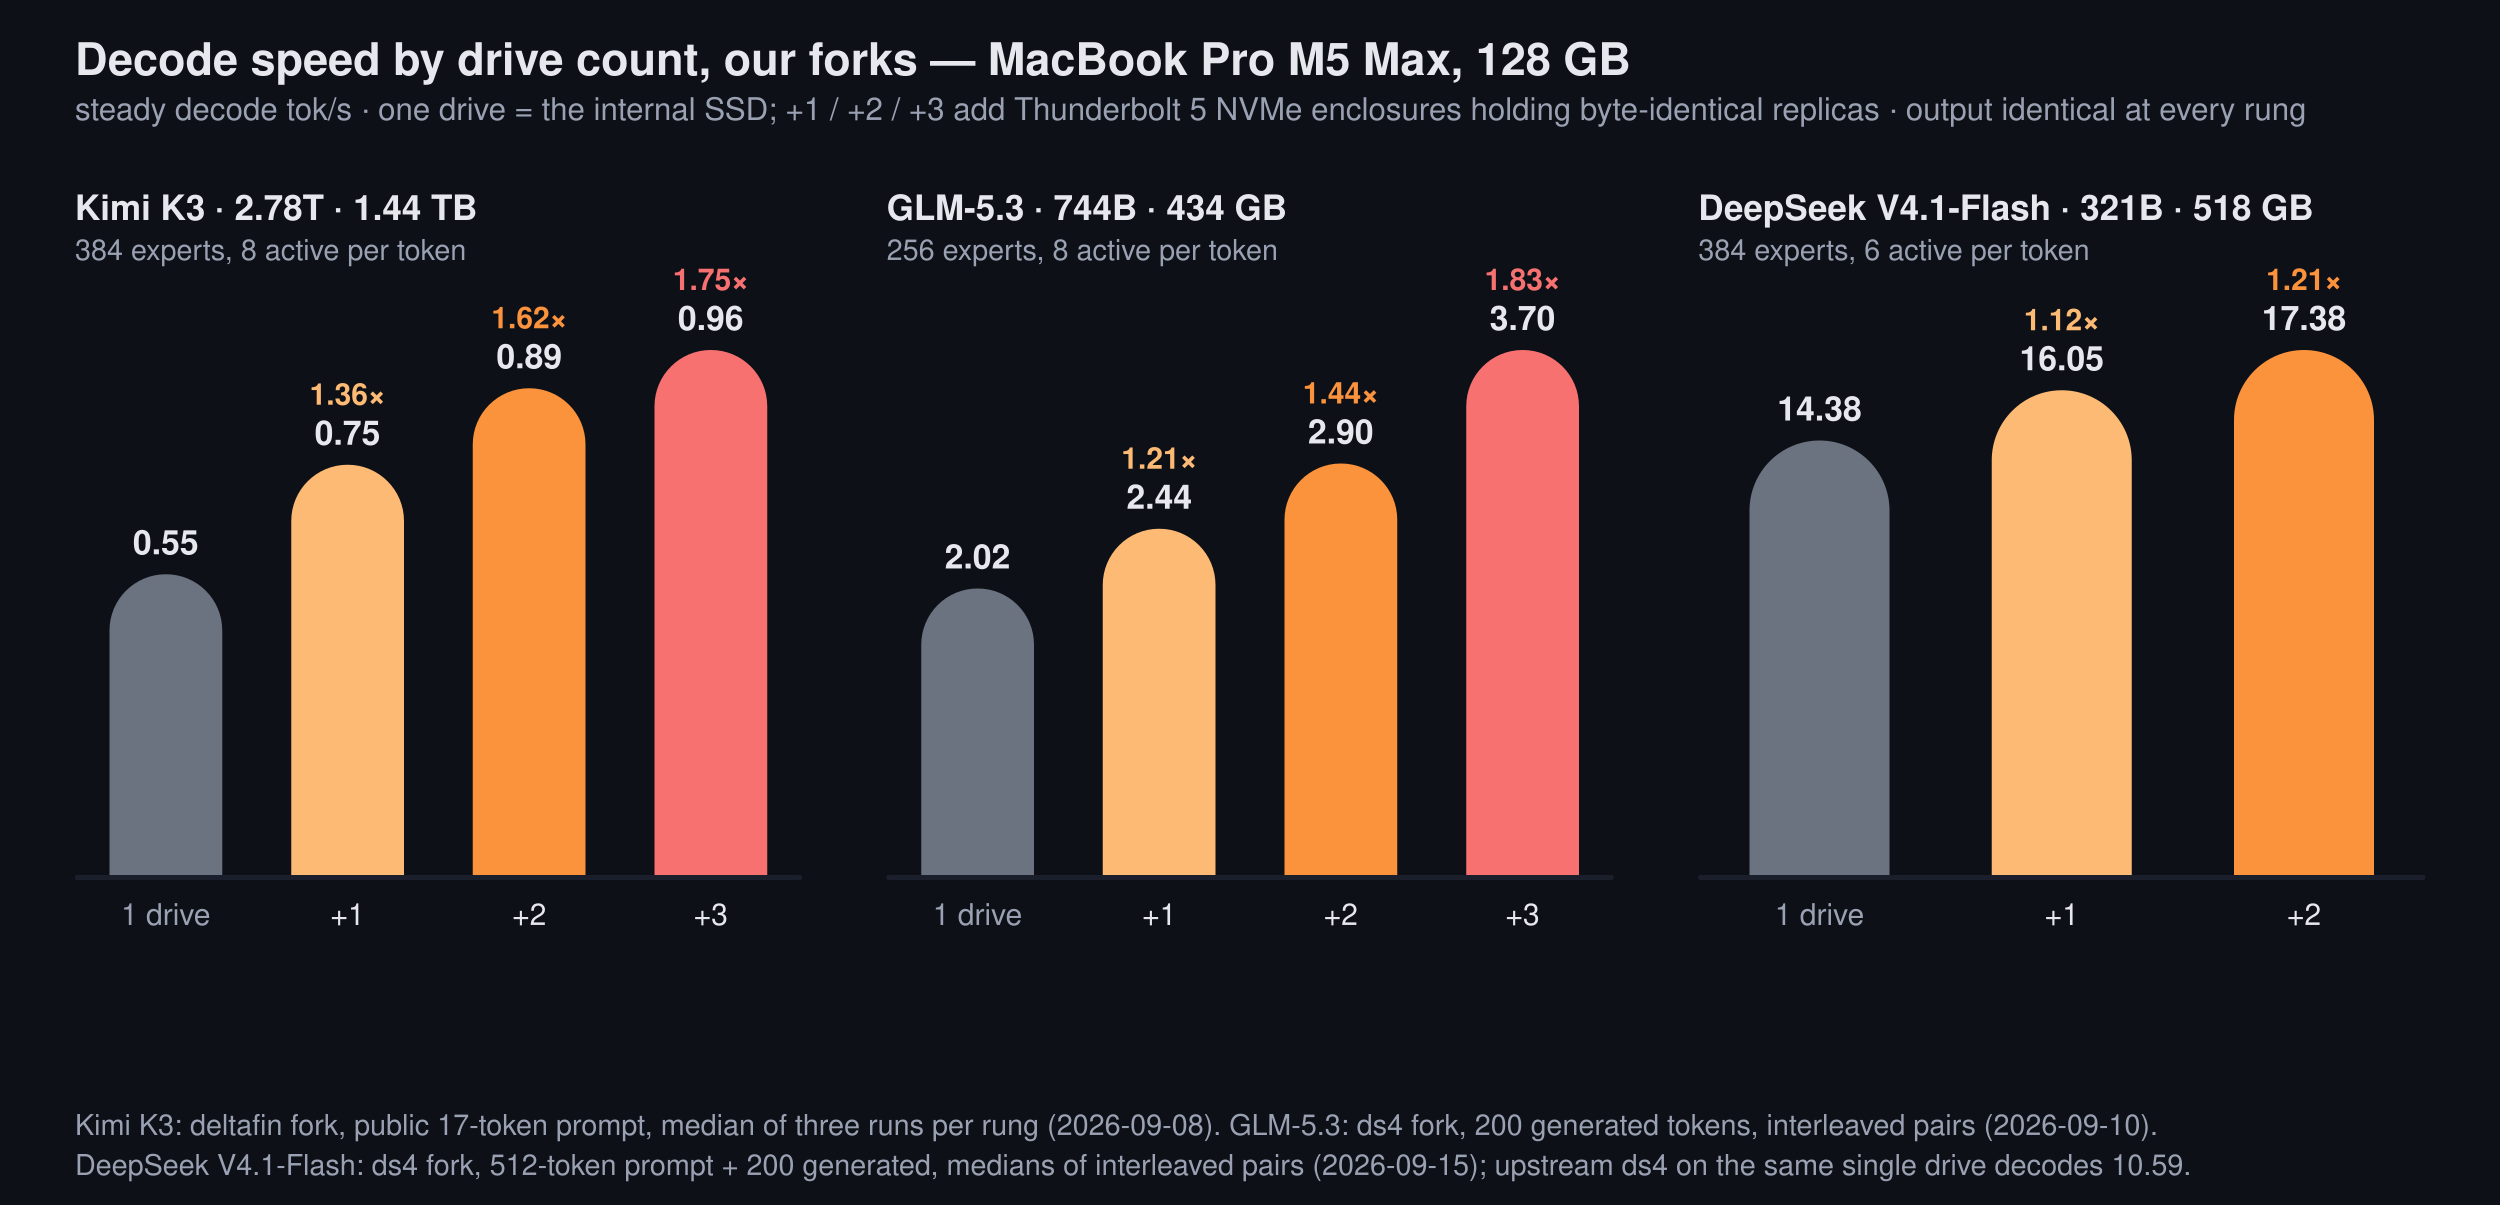
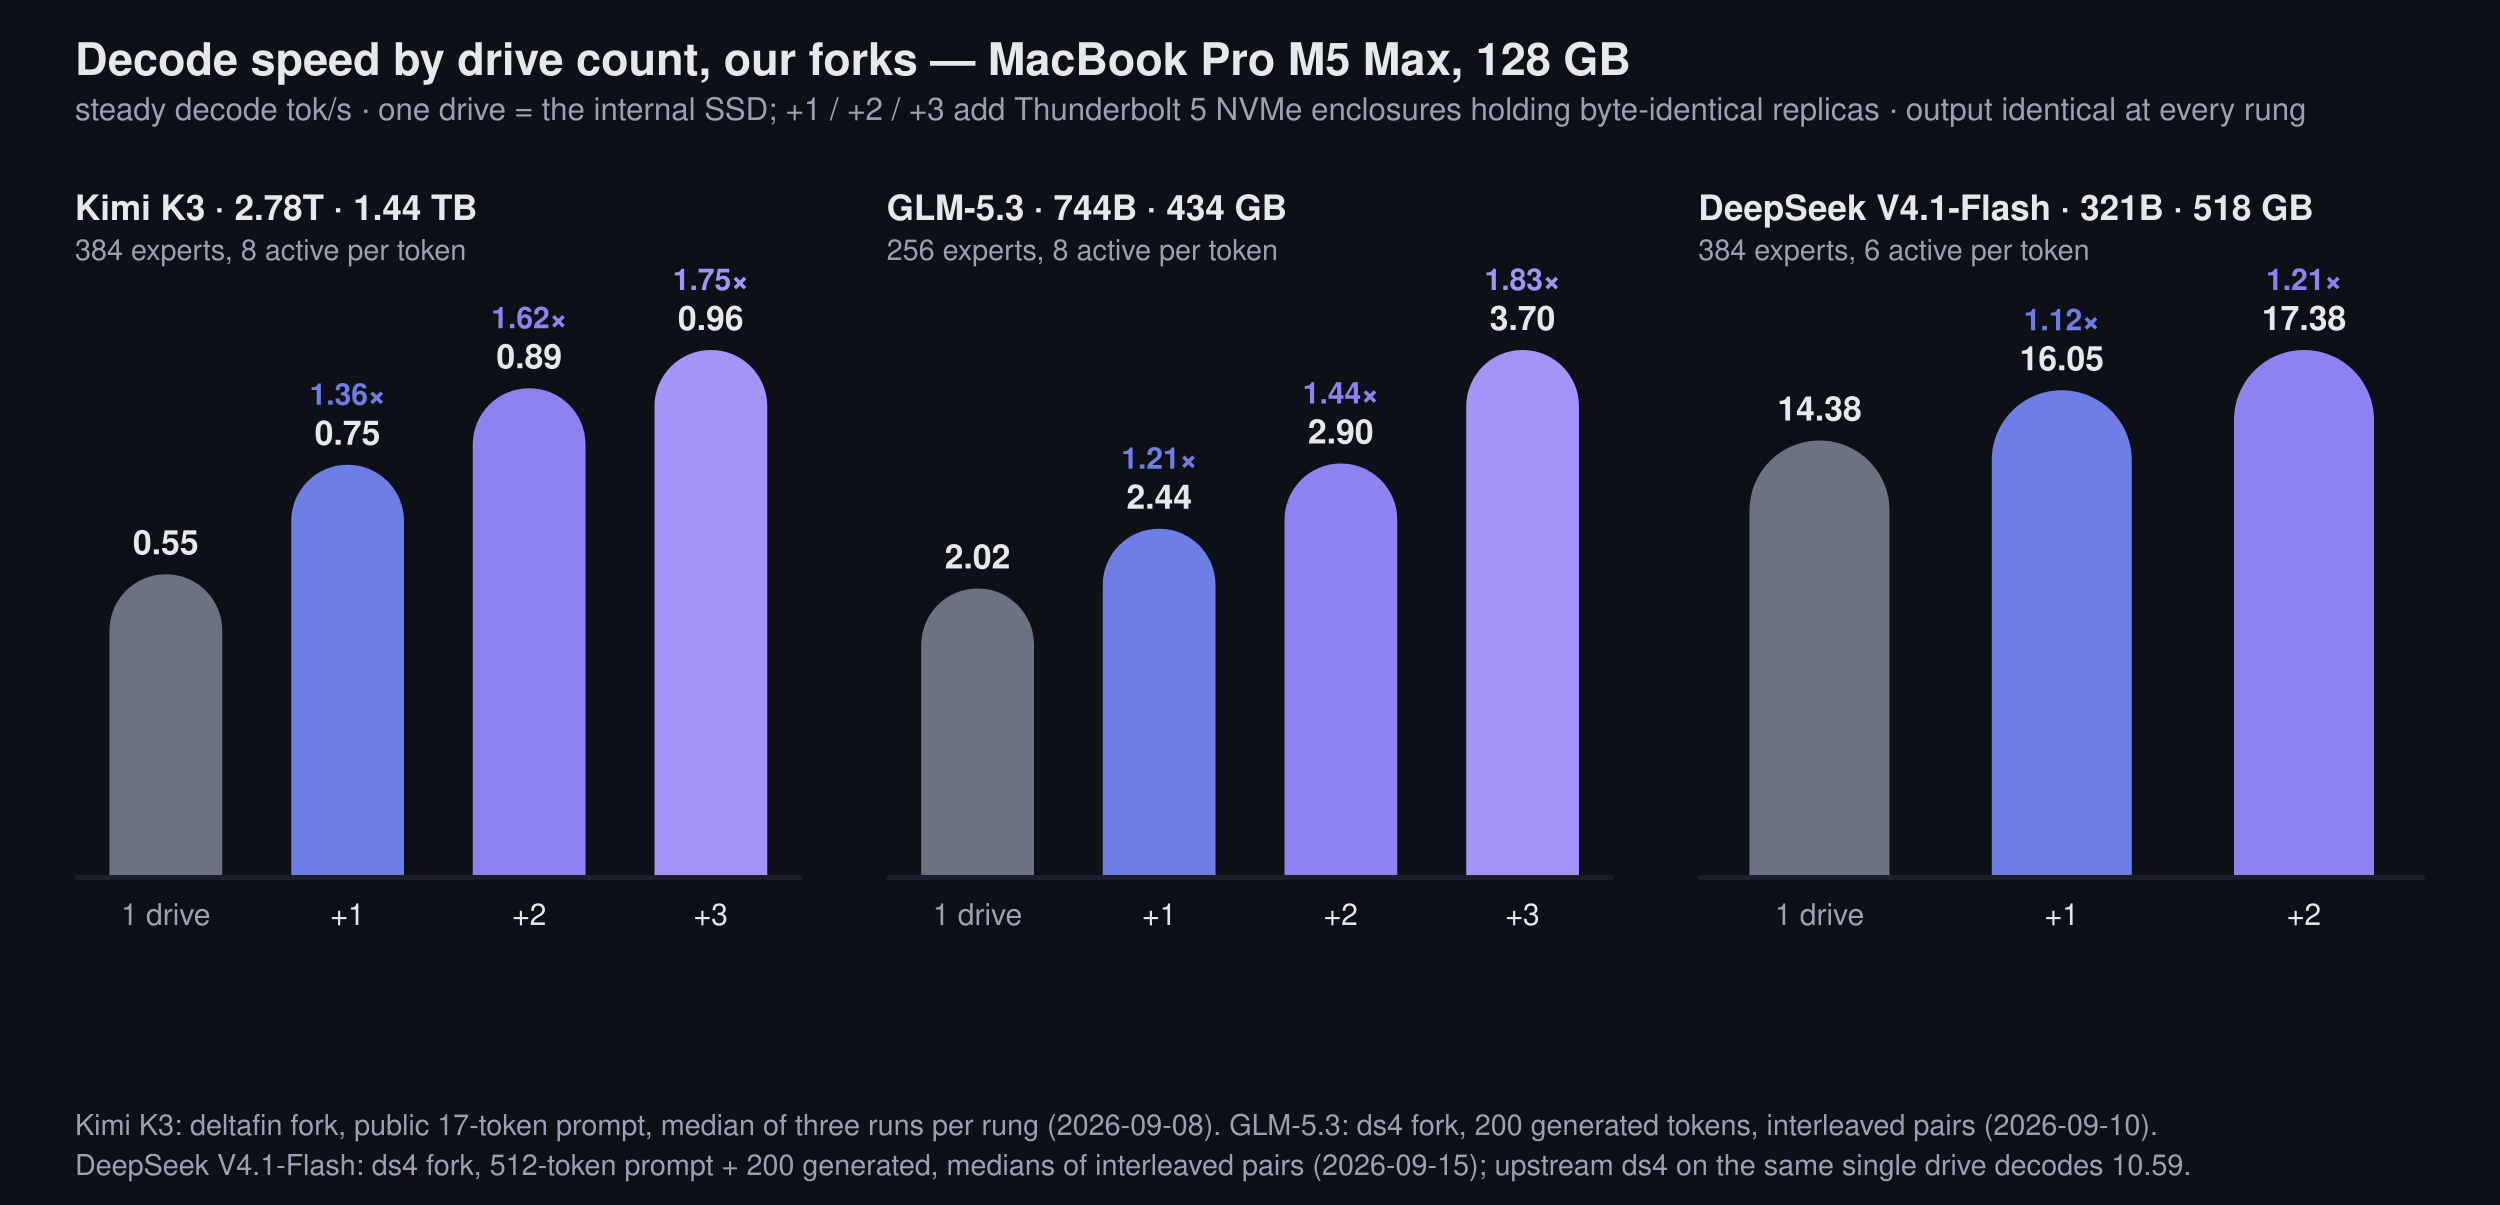
<svg xmlns="http://www.w3.org/2000/svg" viewBox="0 0 1000 482" width="1000" height="482" font-family="-apple-system,BlinkMacSystemFont,Segoe UI,Helvetica,Arial,sans-serif">
  <rect width="1000" height="482" fill="#0d1017" />
  <text x="30" y="30" font-size="18" font-weight="700" fill="#e6e8ee">Decode speed by drive count, our forks — MacBook Pro M5 Max, 128 GB</text>
  <text x="30" y="48" font-size="12.5" fill="#9aa1b2">steady decode tok/s · one drive = the internal SSD; +1 / +2 / +3 add Thunderbolt 5 NVMe enclosures holding byte-identical replicas · output identical at every rung</text>
  <text x="30.0" y="88" font-size="14" font-weight="700" fill="#e6e8ee">Kimi K3 · 2.78T · 1.44 TB</text>
  <text x="30.0" y="104" font-size="11.5" fill="#9aa1b2">384 experts, 8 active per token</text>
  <rect x="30.0" y="350" width="290.7" height="2" rx="1" fill="#1a1f2b" />
  <rect x="43.8" y="229.7" width="45.1" height="142.8" rx="22.5" fill="#6b7280" />
  <rect x="42.8" y="351" width="47.1" height="24.5" fill="#0d1017" />
  <rect x="30.0" y="350" width="290.7" height="2" rx="1" fill="#1a1f2b" />
  <text x="66.3" y="221.7" font-size="13.5" font-weight="700" text-anchor="middle" fill="#e6e8ee">0.55</text>
  <text x="66.3" y="370" font-size="12" text-anchor="middle" fill="#9aa1b2">1 drive</text>
-   <rect x="116.5" y="185.9" width="45.1" height="186.6" rx="22.5" fill="#fdba74" />
+   <rect x="116.5" y="185.9" width="45.1" height="186.6" rx="22.5" fill="#6f7ee4" />
  <rect x="115.5" y="351" width="47.1" height="24.5" fill="#0d1017" />
  <rect x="30.0" y="350" width="290.7" height="2" rx="1" fill="#1a1f2b" />
  <text x="139.0" y="177.9" font-size="13.5" font-weight="700" text-anchor="middle" fill="#e6e8ee">0.75</text>
-   <text x="139.0" y="161.9" font-size="12" font-weight="600" text-anchor="middle" fill="#fdba74">1.36×</text>
+   <text x="139.0" y="161.9" font-size="12" font-weight="600" text-anchor="middle" fill="#6f7ee4">1.36×</text>
  <text x="139.0" y="370" font-size="12" text-anchor="middle" fill="#e6e8ee">+1</text>
-   <rect x="189.1" y="155.3" width="45.1" height="217.2" rx="22.5" fill="#fb923c" />
+   <rect x="189.1" y="155.3" width="45.1" height="217.2" rx="22.5" fill="#8c82f0" />
  <rect x="188.1" y="351" width="47.1" height="24.5" fill="#0d1017" />
  <rect x="30.0" y="350" width="290.7" height="2" rx="1" fill="#1a1f2b" />
  <text x="211.7" y="147.3" font-size="13.5" font-weight="700" text-anchor="middle" fill="#e6e8ee">0.89</text>
-   <text x="211.7" y="131.3" font-size="12" font-weight="600" text-anchor="middle" fill="#fb923c">1.62×</text>
+   <text x="211.7" y="131.3" font-size="12" font-weight="600" text-anchor="middle" fill="#8c82f0">1.62×</text>
  <text x="211.7" y="370" font-size="12" text-anchor="middle" fill="#e6e8ee">+2</text>
-   <rect x="261.8" y="140.0" width="45.1" height="232.5" rx="22.5" fill="#f87171" />
+   <rect x="261.8" y="140.0" width="45.1" height="232.5" rx="22.5" fill="#a394f7" />
  <rect x="260.8" y="351" width="47.1" height="24.5" fill="#0d1017" />
  <rect x="30.0" y="350" width="290.7" height="2" rx="1" fill="#1a1f2b" />
  <text x="284.3" y="132.0" font-size="13.5" font-weight="700" text-anchor="middle" fill="#e6e8ee">0.96</text>
-   <text x="284.3" y="116.0" font-size="12" font-weight="600" text-anchor="middle" fill="#f87171">1.75×</text>
+   <text x="284.3" y="116.0" font-size="12" font-weight="600" text-anchor="middle" fill="#a394f7">1.75×</text>
  <text x="284.3" y="370" font-size="12" text-anchor="middle" fill="#e6e8ee">+3</text>
  <text x="354.667" y="88" font-size="14" font-weight="700" fill="#e6e8ee">GLM-5.3 · 744B · 434 GB</text>
  <text x="354.667" y="104" font-size="11.5" fill="#9aa1b2">256 experts, 8 active per token</text>
  <rect x="354.667" y="350" width="290.7" height="2" rx="1" fill="#1a1f2b" />
  <rect x="368.5" y="235.4" width="45.1" height="137.2" rx="22.5" fill="#6b7280" />
  <rect x="367.5" y="351" width="47.1" height="24.5" fill="#0d1017" />
  <rect x="354.667" y="350" width="290.7" height="2" rx="1" fill="#1a1f2b" />
  <text x="391.0" y="227.4" font-size="13.5" font-weight="700" text-anchor="middle" fill="#e6e8ee">2.02</text>
  <text x="391.0" y="370" font-size="12" text-anchor="middle" fill="#9aa1b2">1 drive</text>
-   <rect x="441.1" y="211.5" width="45.1" height="161.0" rx="22.5" fill="#fdba74" />
+   <rect x="441.1" y="211.5" width="45.1" height="161.0" rx="22.5" fill="#6f7ee4" />
  <rect x="440.1" y="351" width="47.1" height="24.5" fill="#0d1017" />
  <rect x="354.667" y="350" width="290.7" height="2" rx="1" fill="#1a1f2b" />
  <text x="463.7" y="203.5" font-size="13.5" font-weight="700" text-anchor="middle" fill="#e6e8ee">2.44</text>
-   <text x="463.7" y="187.5" font-size="12" font-weight="600" text-anchor="middle" fill="#fdba74">1.21×</text>
+   <text x="463.7" y="187.5" font-size="12" font-weight="600" text-anchor="middle" fill="#6f7ee4">1.21×</text>
  <text x="463.7" y="370" font-size="12" text-anchor="middle" fill="#e6e8ee">+1</text>
-   <rect x="513.8" y="185.4" width="45.1" height="187.1" rx="22.5" fill="#fb923c" />
+   <rect x="513.8" y="185.4" width="45.1" height="187.1" rx="22.5" fill="#8c82f0" />
  <rect x="512.8" y="351" width="47.1" height="24.5" fill="#0d1017" />
  <rect x="354.667" y="350" width="290.7" height="2" rx="1" fill="#1a1f2b" />
  <text x="536.3" y="177.4" font-size="13.5" font-weight="700" text-anchor="middle" fill="#e6e8ee">2.90</text>
-   <text x="536.3" y="161.4" font-size="12" font-weight="600" text-anchor="middle" fill="#fb923c">1.44×</text>
+   <text x="536.3" y="161.4" font-size="12" font-weight="600" text-anchor="middle" fill="#8c82f0">1.44×</text>
  <text x="536.3" y="370" font-size="12" text-anchor="middle" fill="#e6e8ee">+2</text>
-   <rect x="586.5" y="140.0" width="45.1" height="232.5" rx="22.5" fill="#f87171" />
+   <rect x="586.5" y="140.0" width="45.1" height="232.5" rx="22.5" fill="#a394f7" />
  <rect x="585.5" y="351" width="47.1" height="24.5" fill="#0d1017" />
  <rect x="354.667" y="350" width="290.7" height="2" rx="1" fill="#1a1f2b" />
  <text x="609.0" y="132.0" font-size="13.5" font-weight="700" text-anchor="middle" fill="#e6e8ee">3.70</text>
-   <text x="609.0" y="116.0" font-size="12" font-weight="600" text-anchor="middle" fill="#f87171">1.83×</text>
+   <text x="609.0" y="116.0" font-size="12" font-weight="600" text-anchor="middle" fill="#a394f7">1.83×</text>
  <text x="609.0" y="370" font-size="12" text-anchor="middle" fill="#e6e8ee">+3</text>
  <text x="679.333" y="88" font-size="14" font-weight="700" fill="#e6e8ee">DeepSeek V4.1-Flash · 321B · 518 GB</text>
  <text x="679.333" y="104" font-size="11.5" fill="#9aa1b2">384 experts, 6 active per token</text>
  <rect x="679.333" y="350" width="290.7" height="2" rx="1" fill="#1a1f2b" />
  <rect x="699.8" y="176.2" width="56.0" height="201.8" rx="28.0" fill="#6b7280" />
  <rect x="698.8" y="351" width="58.0" height="30.0" fill="#0d1017" />
  <rect x="679.333" y="350" width="290.7" height="2" rx="1" fill="#1a1f2b" />
  <text x="727.8" y="168.2" font-size="13.5" font-weight="700" text-anchor="middle" fill="#e6e8ee">14.38</text>
  <text x="727.8" y="370" font-size="12" text-anchor="middle" fill="#9aa1b2">1 drive</text>
-   <rect x="796.7" y="156.1" width="56.0" height="221.9" rx="28.0" fill="#fdba74" />
+   <rect x="796.7" y="156.1" width="56.0" height="221.9" rx="28.0" fill="#6f7ee4" />
  <rect x="795.7" y="351" width="58.0" height="30.0" fill="#0d1017" />
  <rect x="679.333" y="350" width="290.7" height="2" rx="1" fill="#1a1f2b" />
  <text x="824.7" y="148.1" font-size="13.5" font-weight="700" text-anchor="middle" fill="#e6e8ee">16.05</text>
-   <text x="824.7" y="132.1" font-size="12" font-weight="600" text-anchor="middle" fill="#fdba74">1.12×</text>
+   <text x="824.7" y="132.1" font-size="12" font-weight="600" text-anchor="middle" fill="#6f7ee4">1.12×</text>
  <text x="824.7" y="370" font-size="12" text-anchor="middle" fill="#e6e8ee">+1</text>
-   <rect x="893.6" y="140.0" width="56.0" height="238.0" rx="28.0" fill="#fb923c" />
+   <rect x="893.6" y="140.0" width="56.0" height="238.0" rx="28.0" fill="#8c82f0" />
  <rect x="892.6" y="351" width="58.0" height="30.0" fill="#0d1017" />
  <rect x="679.333" y="350" width="290.7" height="2" rx="1" fill="#1a1f2b" />
  <text x="921.6" y="132.0" font-size="13.5" font-weight="700" text-anchor="middle" fill="#e6e8ee">17.38</text>
-   <text x="921.6" y="116.0" font-size="12" font-weight="600" text-anchor="middle" fill="#fb923c">1.21×</text>
+   <text x="921.6" y="116.0" font-size="12" font-weight="600" text-anchor="middle" fill="#8c82f0">1.21×</text>
  <text x="921.6" y="370" font-size="12" text-anchor="middle" fill="#e6e8ee">+2</text>
  <text x="30" y="454" font-size="11.5" fill="#9aa1b2">Kimi K3: deltafin fork, public 17-token prompt, median of three runs per rung (2026-09-08). GLM-5.3: ds4 fork, 200 generated tokens, interleaved pairs (2026-09-10).</text>
  <text x="30" y="470" font-size="11.5" fill="#9aa1b2">DeepSeek V4.1-Flash: ds4 fork, 512-token prompt + 200 generated, medians of interleaved pairs (2026-09-15); upstream ds4 on the same single drive decodes 10.59.</text>
</svg>
